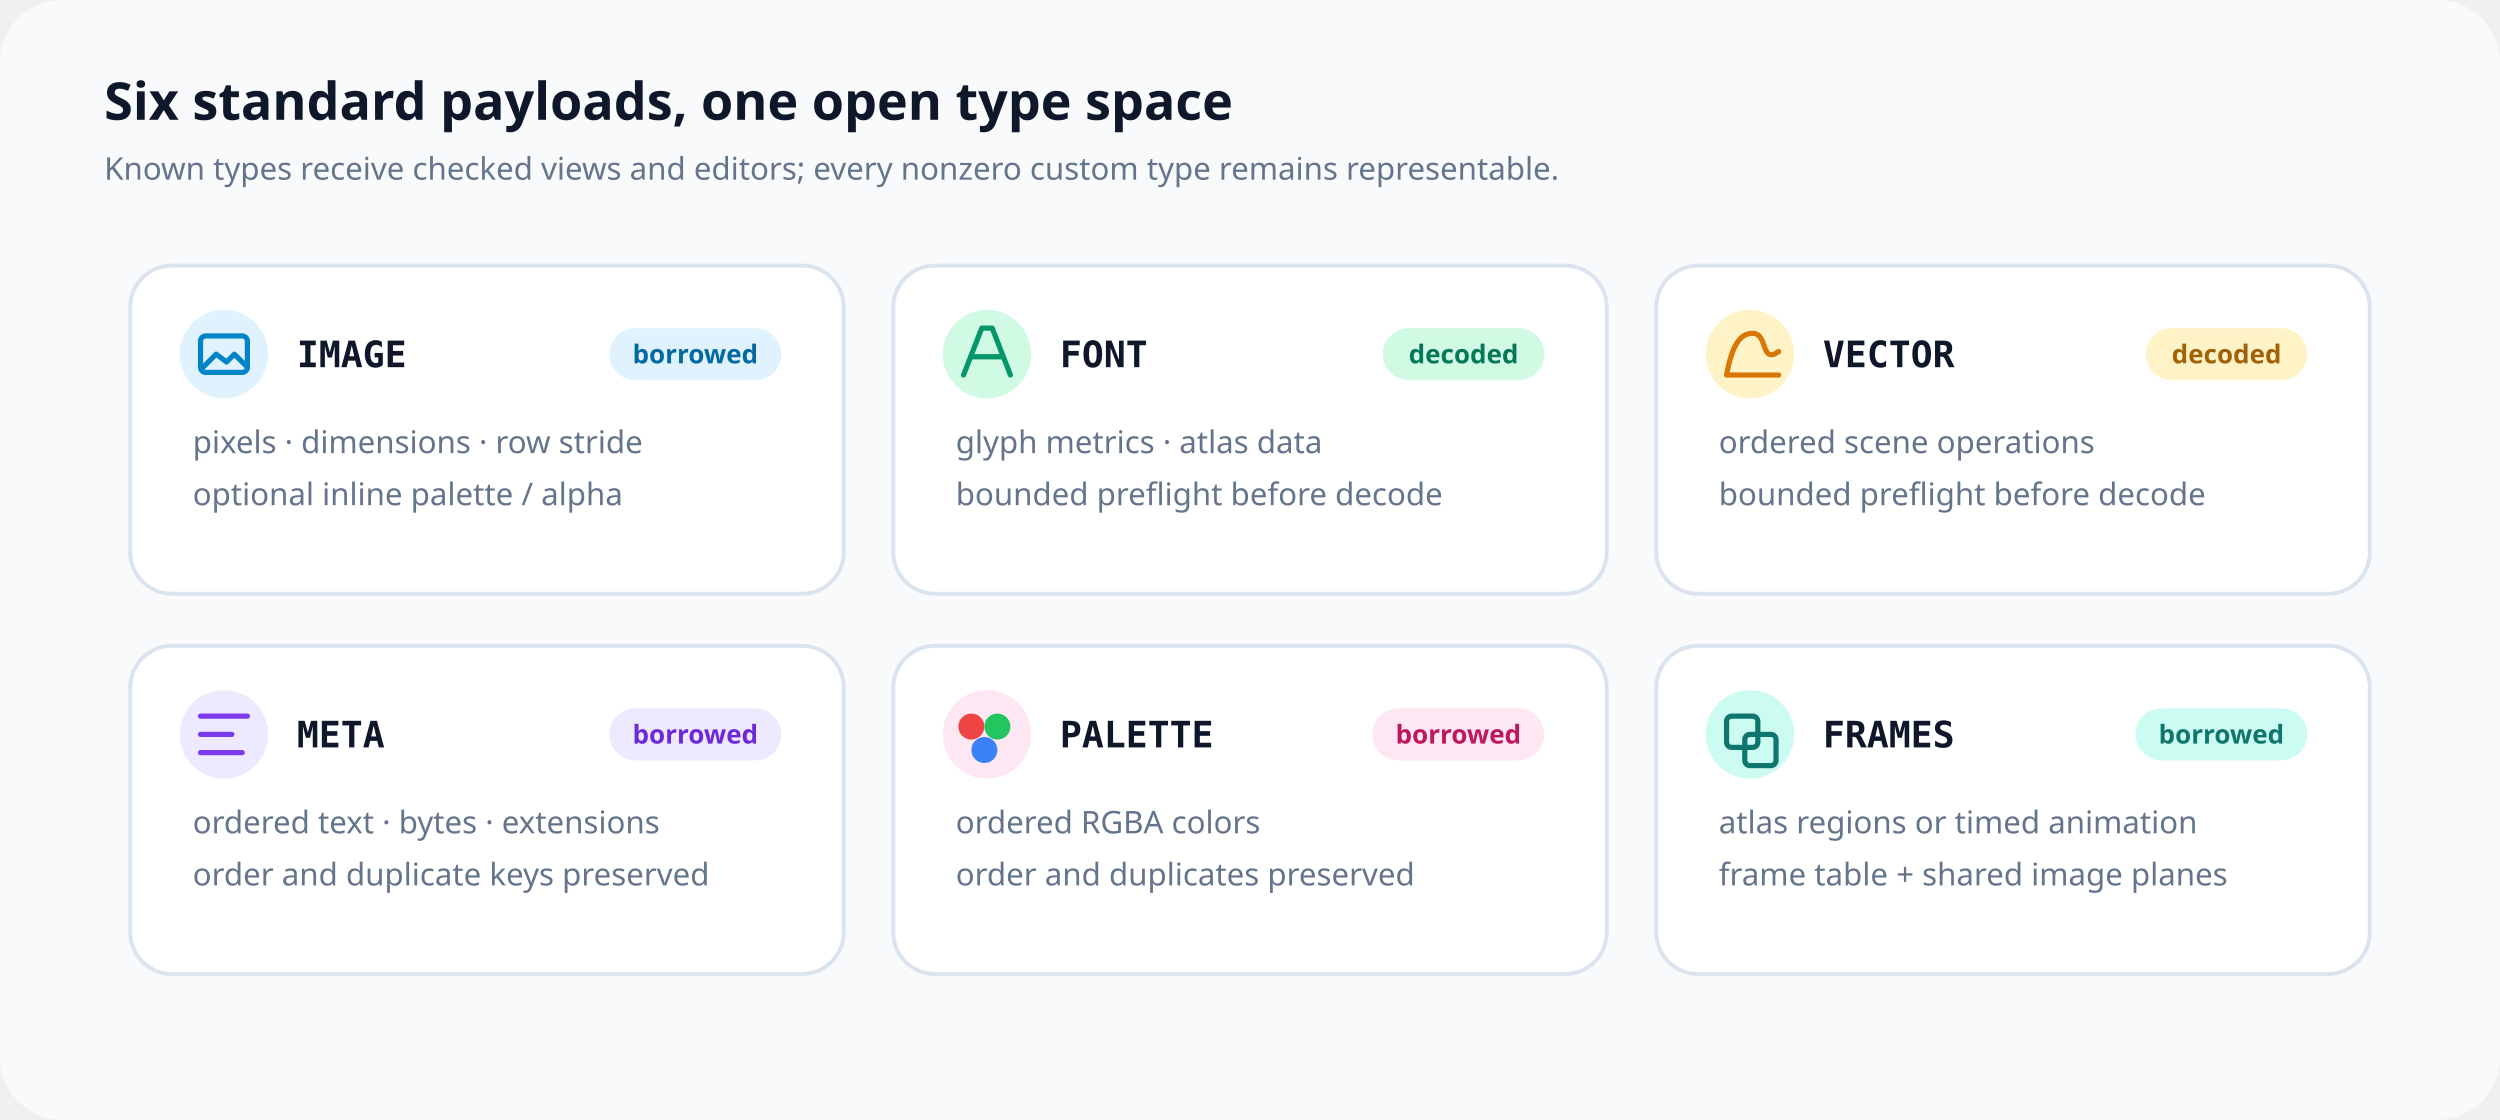
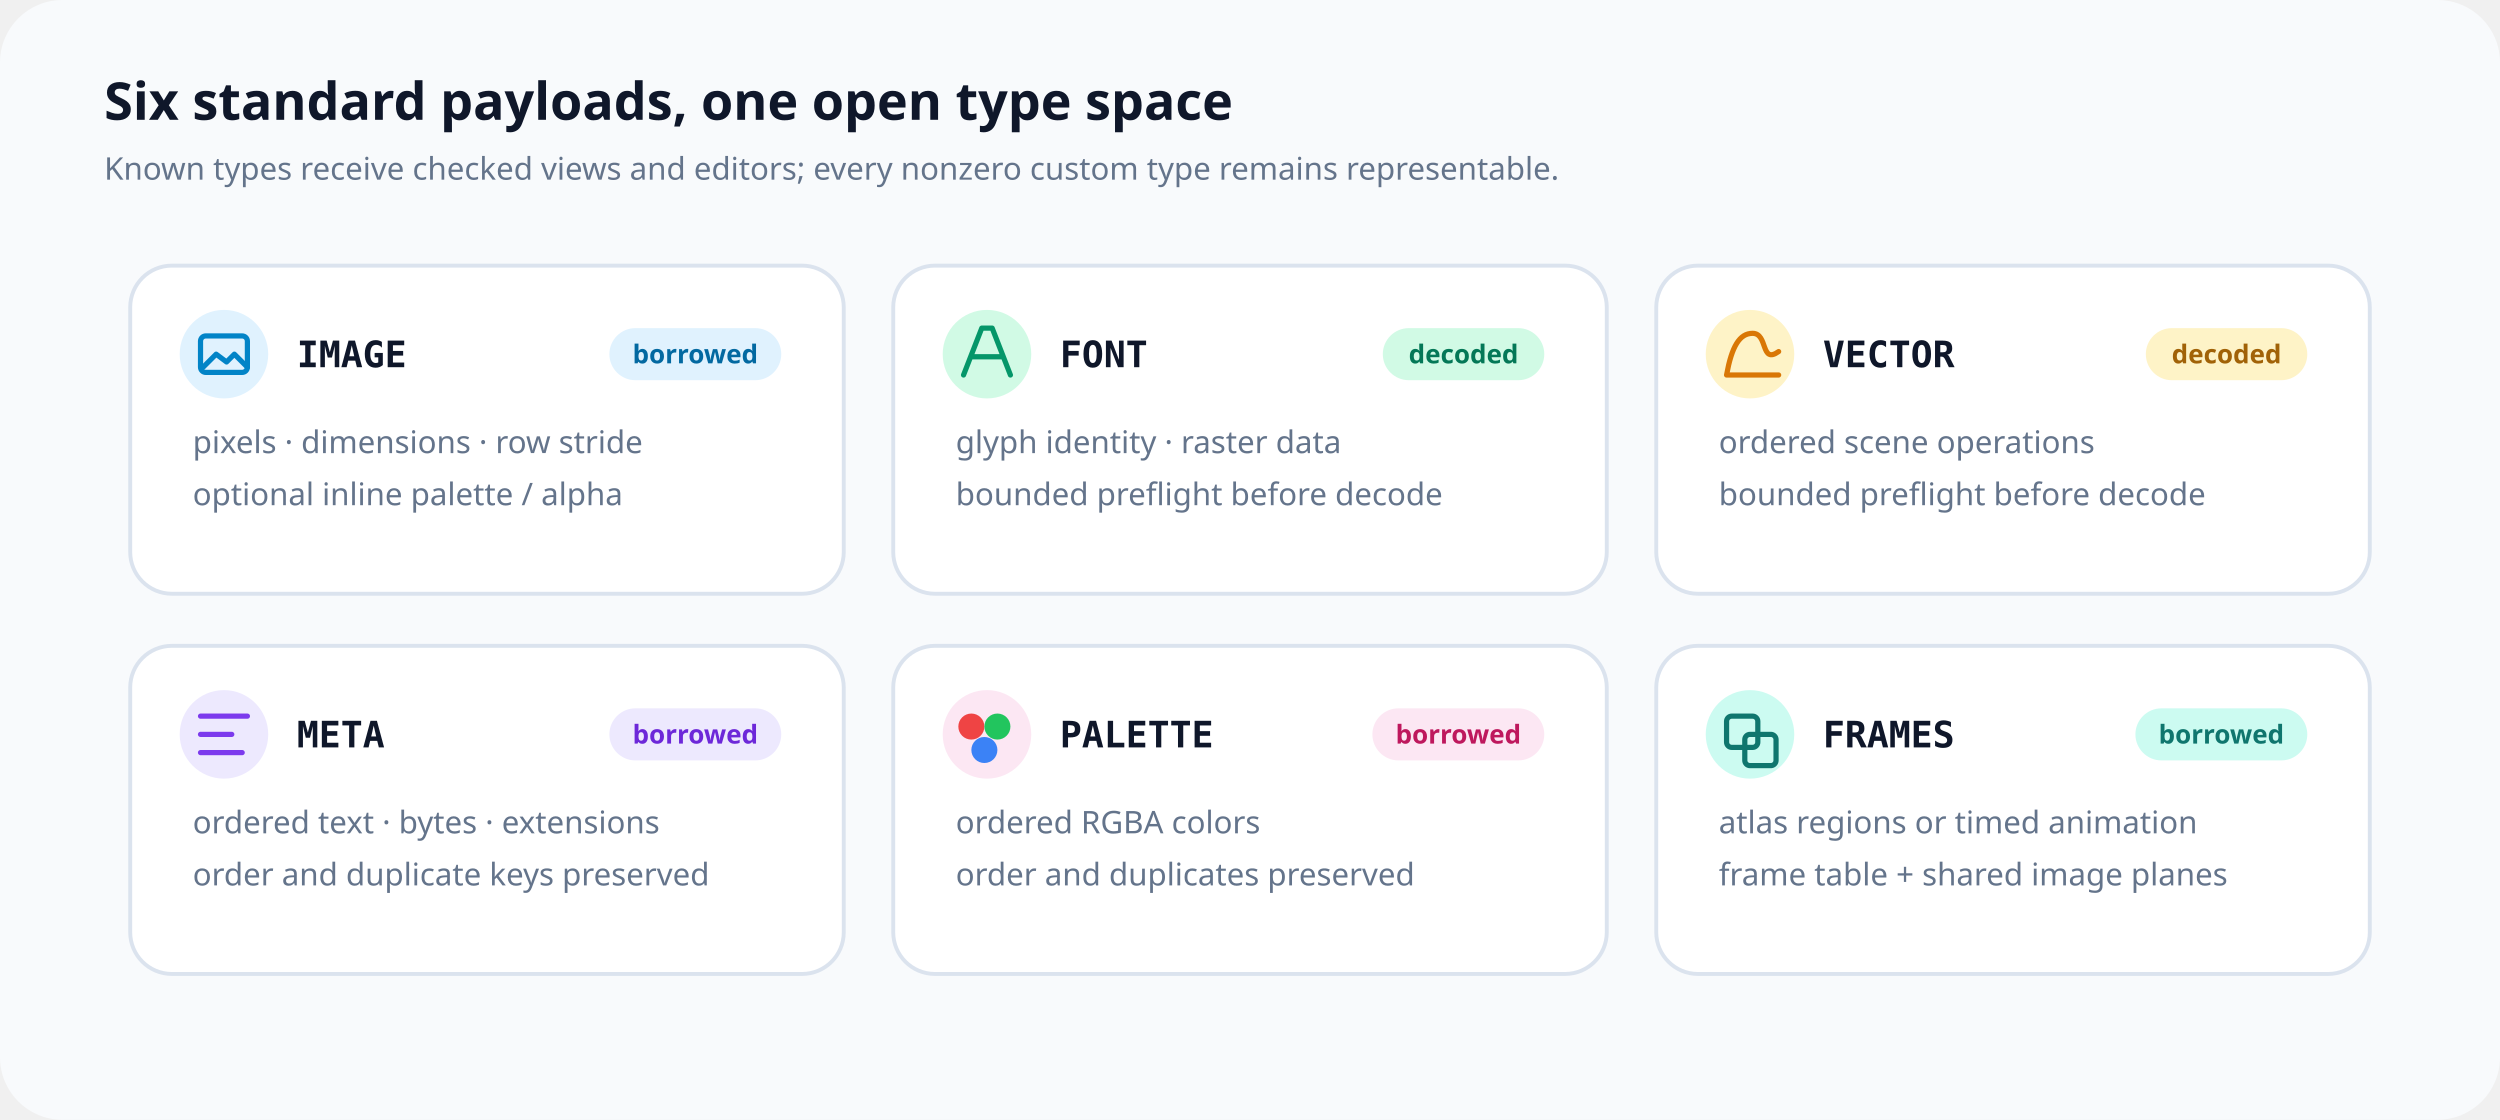
<svg xmlns="http://www.w3.org/2000/svg" width="960" height="430" viewBox="0 0 960 430" role="img" aria-labelledby="title desc">
  <defs>
    <style>
      .bg{fill:#f8fafc}.card{fill:#fff;stroke:#dbe3ee;stroke-width:1.5}.title{fill:#0f172a;font:700 20px system-ui,sans-serif}.head{fill:#0f172a;font:700 14px ui-monospace,monospace}.body{fill:#64748b;font:12px system-ui,sans-serif}.tag{font:650 10px system-ui,sans-serif}.icon{fill:none;stroke-width:2;stroke-linecap:round;stroke-linejoin:round}
      @media(prefers-color-scheme:dark){.bg{fill:#0b1120}.card{fill:#111827;stroke:#334155}.title,.head{fill:#f8fafc}.body{fill:#94a3b8}}
    </style>
  </defs>
  <rect class="bg" width="960" height="430" rx="24" />
  <text class="title" x="40" y="46">Six standard payloads, one open type space</text>
  <text class="body" x="40" y="69">Known types receive checked views and editors; every nonzero custom type remains representable.</text>
  <g transform="translate(50 102)">
    <g>
      <rect class="card" width="274" height="126" rx="16" data-audit-boundary="image-card" />
      <circle cx="36" cy="34" r="17" fill="#e0f2fe" />
      <rect x="27" y="27" width="18" height="14" rx="2" class="icon" stroke="#0284c7" />
      <path d="M28 39l5-5 4 3 3-3 5 5" class="icon" stroke="#0284c7" />
      <text class="head" x="64" y="39">IMAGE</text>
      <text class="body" x="24" y="72">pixels · dimensions · row stride</text>
      <text class="body" x="24" y="92">optional inline palette / alpha</text>
      <g transform="translate(184 24)" data-audit-contained-by="image-card" data-audit-min-inset="24 24 0 0">
        <rect width="66" height="20" rx="10" fill="#e0f2fe" />
        <text class="tag" x="33" y="10" fill="#0369a1" text-anchor="middle" dominant-baseline="middle">borrowed</text>
      </g>
    </g>
    <g transform="translate(293)">
      <rect class="card" width="274" height="126" rx="16" data-audit-boundary="font-card" />
      <circle cx="36" cy="34" r="17" fill="#d1fae5" />
      <path d="M27 42l7-18h4l7 18M30 35h12" class="icon" stroke="#059669" />
      <text class="head" x="64" y="39">FONT</text>
-       <text class="body" x="24" y="72">glyph metrics · atlas data</text>
+       <text class="body" x="24" y="72">glyph identity · raster data</text>
      <text class="body" x="24" y="92">bounded preflight before decode</text>
      <g transform="translate(188 24)" data-audit-contained-by="font-card" data-audit-min-inset="24 24 0 0">
        <rect width="62" height="20" rx="10" fill="#d1fae5" />
        <text class="tag" x="31" y="10" fill="#047857" text-anchor="middle" dominant-baseline="middle">decoded</text>
      </g>
    </g>
    <g transform="translate(586)">
      <rect class="card" width="274" height="126" rx="16" data-audit-boundary="vector-card" />
      <circle cx="36" cy="34" r="17" fill="#fef3c7" />
      <path d="M27 42c2-11 5-16 10-16 6 0 3 12 10 7M27 42h20" class="icon" stroke="#d97706" />
      <text class="head" x="64" y="39">VECTOR</text>
      <text class="body" x="24" y="72">ordered scene operations</text>
      <text class="body" x="24" y="92">bounded preflight before decode</text>
      <g transform="translate(188 24)" data-audit-contained-by="vector-card" data-audit-min-inset="24 24 0 0">
        <rect width="62" height="20" rx="10" fill="#fef3c7" />
        <text class="tag" x="31" y="10" fill="#a16207" text-anchor="middle" dominant-baseline="middle">decoded</text>
      </g>
    </g>
    <g transform="translate(0 146)">
      <rect class="card" width="274" height="126" rx="16" data-audit-boundary="meta-card" />
      <circle cx="36" cy="34" r="17" fill="#ede9fe" />
      <path d="M27 27h18M27 34h12M27 41h16" class="icon" stroke="#7c3aed" />
      <text class="head" x="64" y="39">META</text>
      <text class="body" x="24" y="72">ordered text · bytes · extensions</text>
      <text class="body" x="24" y="92">order and duplicate keys preserved</text>
      <g transform="translate(184 24)" data-audit-contained-by="meta-card" data-audit-min-inset="24 24 0 0">
        <rect width="66" height="20" rx="10" fill="#ede9fe" />
        <text class="tag" x="33" y="10" fill="#6d28d9" text-anchor="middle" dominant-baseline="middle">borrowed</text>
      </g>
    </g>
    <g transform="translate(293 146)">
      <rect class="card" width="274" height="126" rx="16" data-audit-boundary="palette-card" />
      <circle cx="36" cy="34" r="17" fill="#fce7f3" />
      <circle cx="30" cy="31" r="5" fill="#ef4444" />
      <circle cx="40" cy="31" r="5" fill="#22c55e" />
      <circle cx="35" cy="40" r="5" fill="#3b82f6" />
      <text class="head" x="64" y="39">PALETTE</text>
      <text class="body" x="24" y="72">ordered RGBA colors</text>
      <text class="body" x="24" y="92">order and duplicates preserved</text>
      <g transform="translate(184 24)" data-audit-contained-by="palette-card" data-audit-min-inset="24 24 0 0">
        <rect width="66" height="20" rx="10" fill="#fce7f3" />
        <text class="tag" x="33" y="10" fill="#be185d" text-anchor="middle" dominant-baseline="middle">borrowed</text>
      </g>
    </g>
    <g transform="translate(586 146)">
      <rect class="card" width="274" height="126" rx="16" data-audit-boundary="frames-card" />
      <circle cx="36" cy="34" r="17" fill="#ccfbf1" />
      <rect x="27" y="27" width="12" height="12" rx="2" class="icon" stroke="#0f766e" />
      <rect x="34" y="34" width="12" height="12" rx="2" class="icon" stroke="#0f766e" />
      <text class="head" x="64" y="39">FRAMES</text>
      <text class="body" x="24" y="72">atlas regions or timed animation</text>
      <text class="body" x="24" y="92">frame table + shared image planes</text>
      <g transform="translate(184 24)" data-audit-contained-by="frames-card" data-audit-min-inset="24 24 0 0">
        <rect width="66" height="20" rx="10" fill="#ccfbf1" />
        <text class="tag" x="33" y="10" fill="#0f766e" text-anchor="middle" dominant-baseline="middle">borrowed</text>
      </g>
    </g>
  </g>
</svg>
